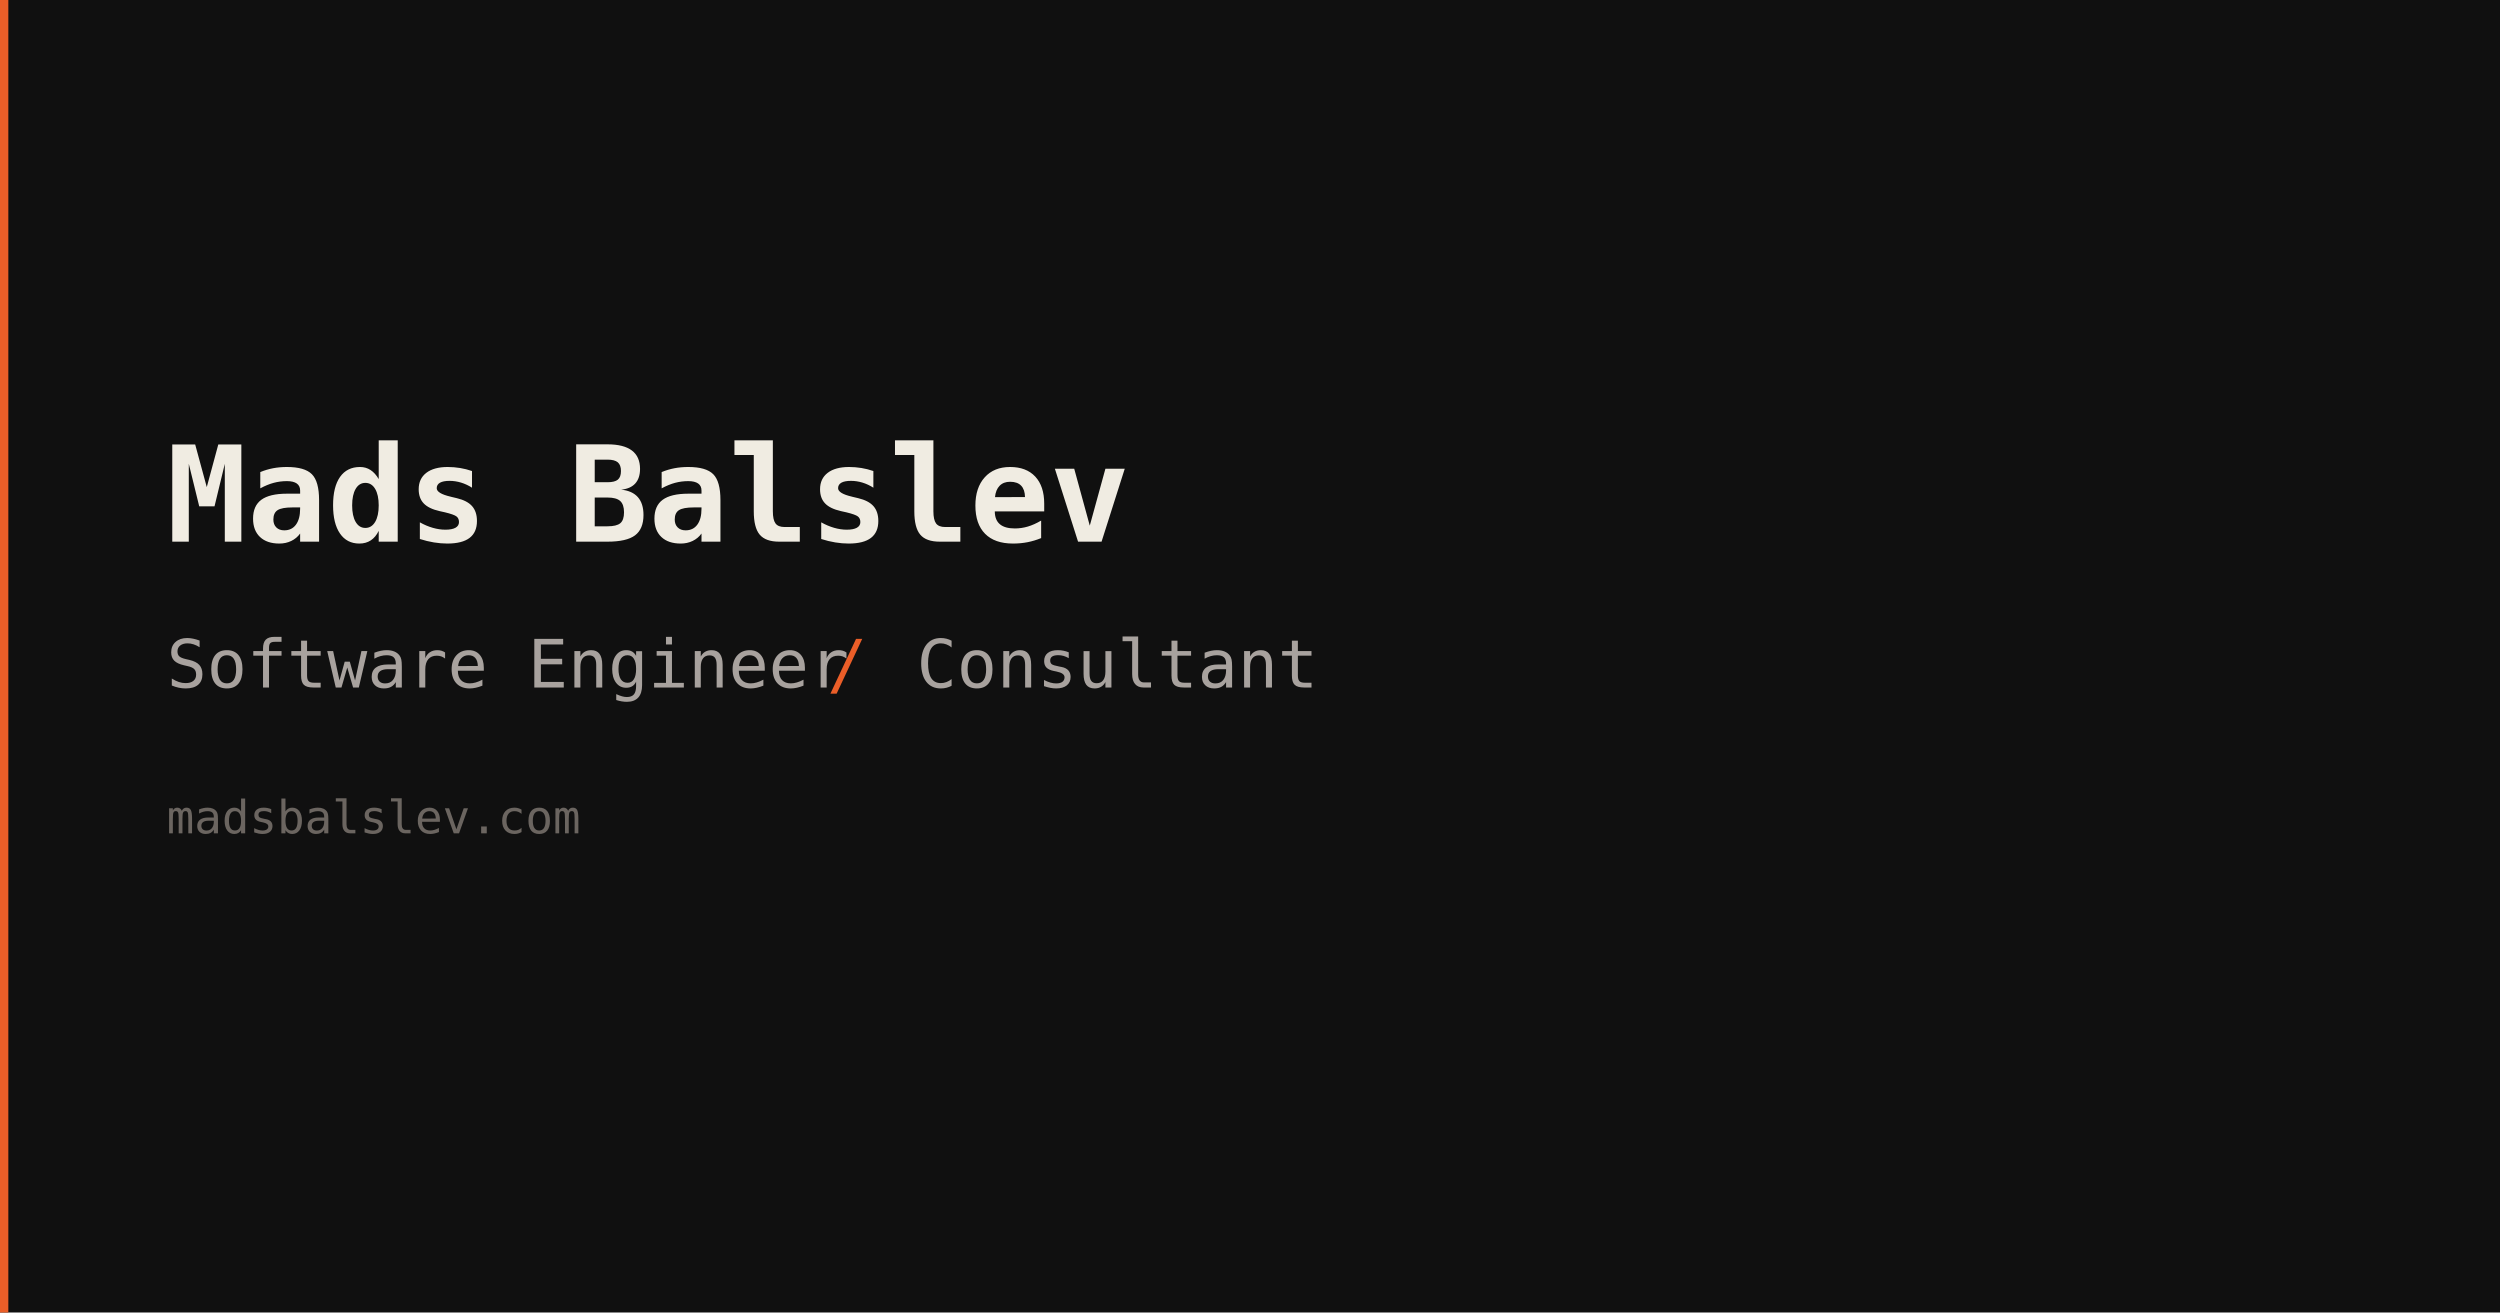
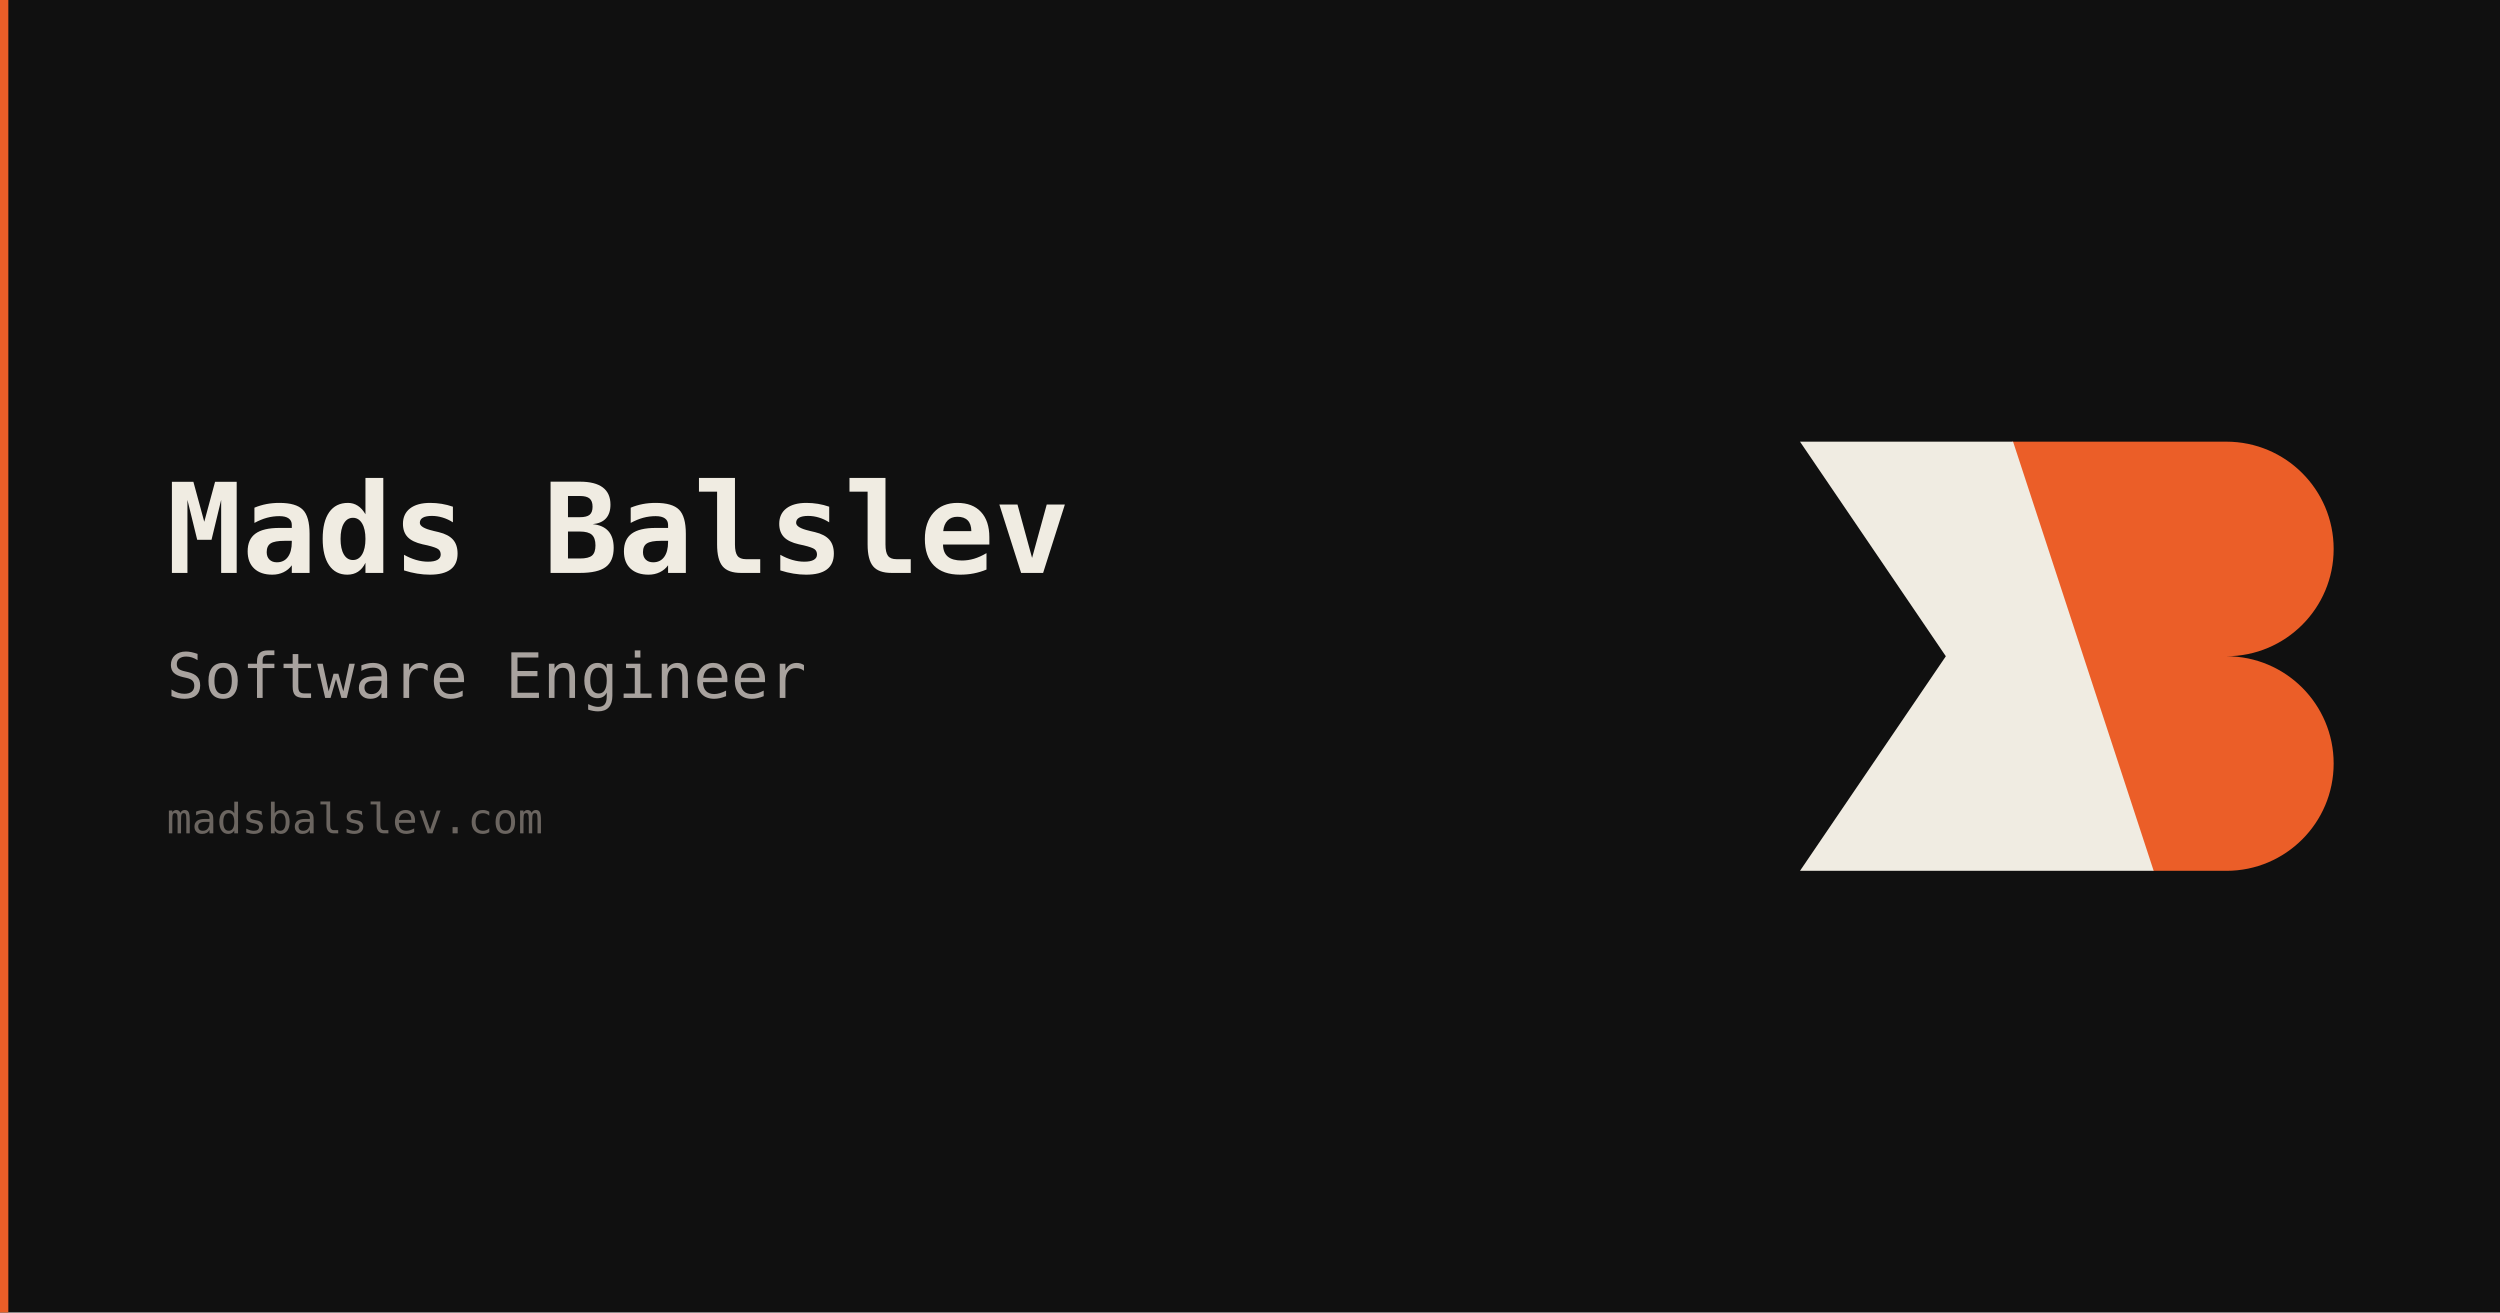
<svg xmlns="http://www.w3.org/2000/svg" width="1200" height="630">
  <rect width="1200" height="630" fill="#101010" />
  <rect x="0" y="0" width="4" height="630" fill="#eb5e28" />
-   <text x="80" y="260" font-family="monospace" font-size="64" font-weight="bold" fill="#f0ece2">Mads Balslev</text>
-   <text x="80" y="330" font-family="monospace" font-size="32" fill="#a8a29e">Software Engineer</text>
-   <text x="397" y="330" font-family="monospace" font-size="32" fill="#eb5e28"> / </text>
-   <text x="440" y="330" font-family="monospace" font-size="32" fill="#a8a29e">Consultant</text>
-   <text x="80" y="400" font-family="monospace" font-size="22" fill="#6b6560">madsbalslev.com</text>
+   <text x="80" y="275" font-family="monospace" font-size="60" font-weight="bold" fill="#f0ece2">Mads Balslev</text>
+   <text x="80" y="335" font-family="monospace" font-size="30" fill="#a8a29e">Software Engineer</text>
+   <text x="80" y="400" font-family="monospace" font-size="20" fill="#6b6560">madsbalslev.com</text>
+   <g transform="translate(864, 212) scale(0.5)">
+     <path fill="#eb5e28" d="M338.7,412h70.61a103,103,0,0,0,103-103h0a103,103,0,0,0-103-103,103,103,0,0,0,103-103h0a103,103,0,0,0-103-103H203.46Z" />
+     <polygon fill="#f0ece2" points="0 412 204.5 412 339.52 412 204.55 0 204.5 0 0 0 70 103 140 206 70 309 0 412" />
+   </g>
</svg>
